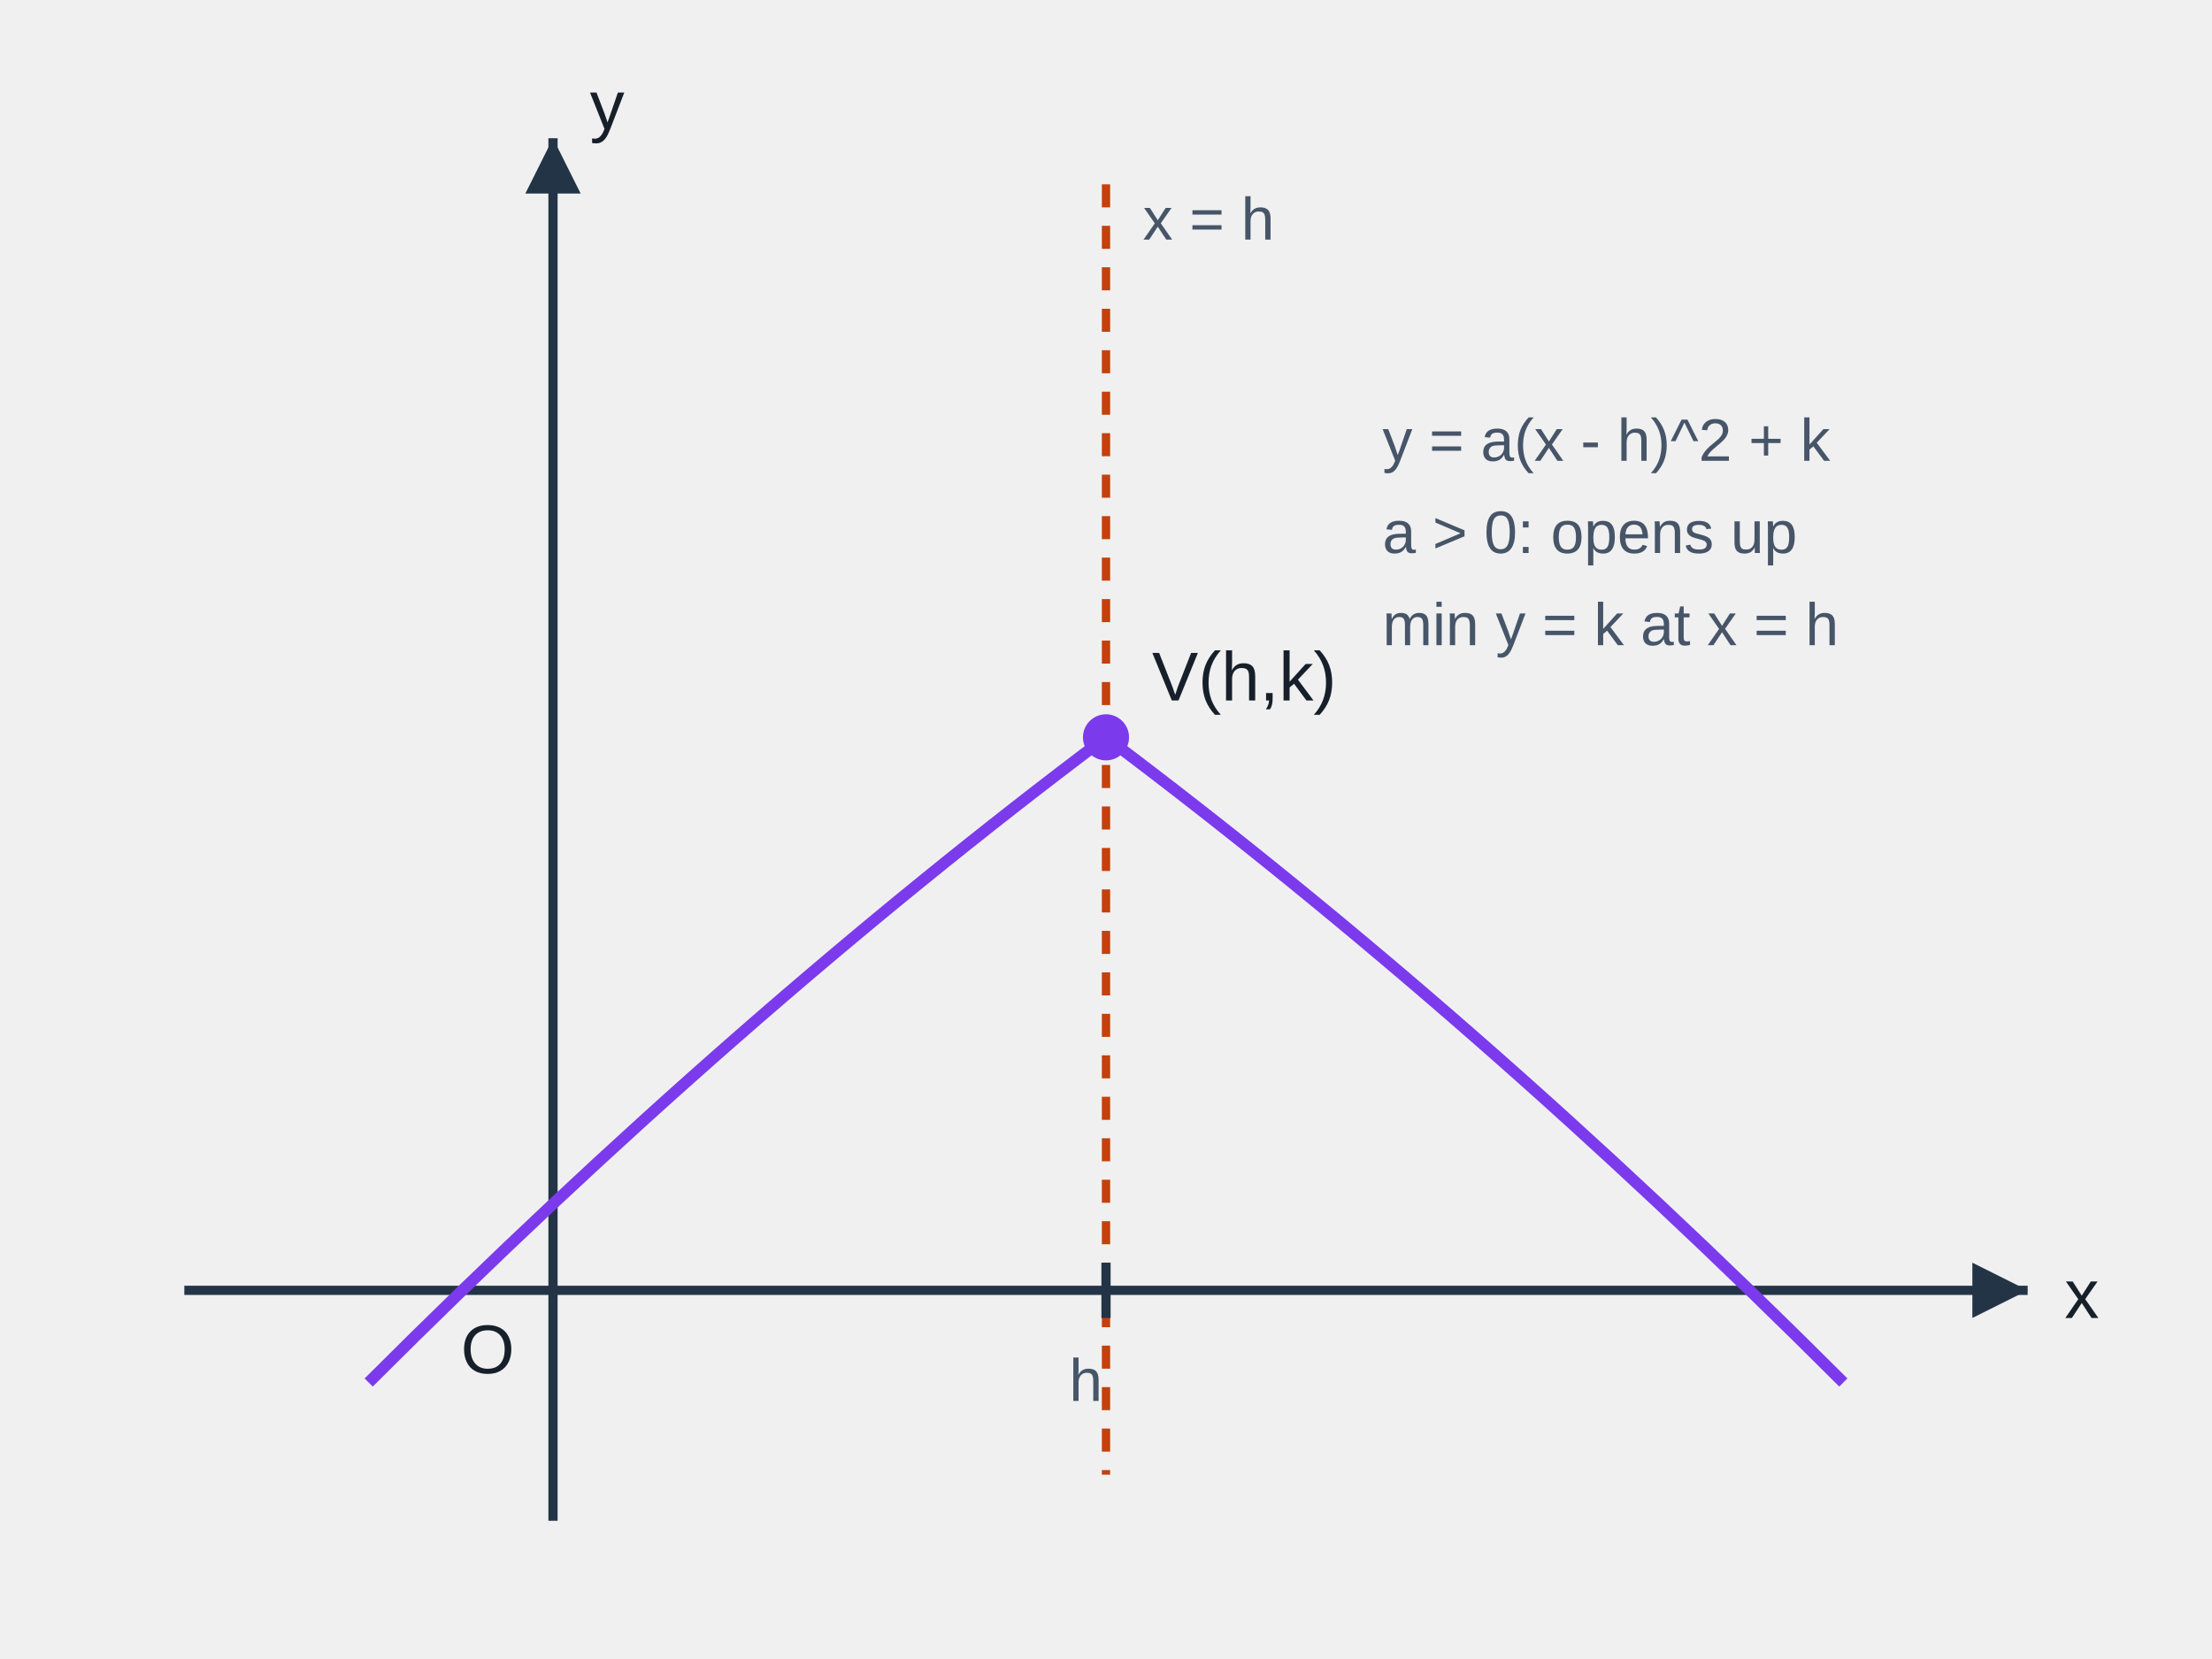
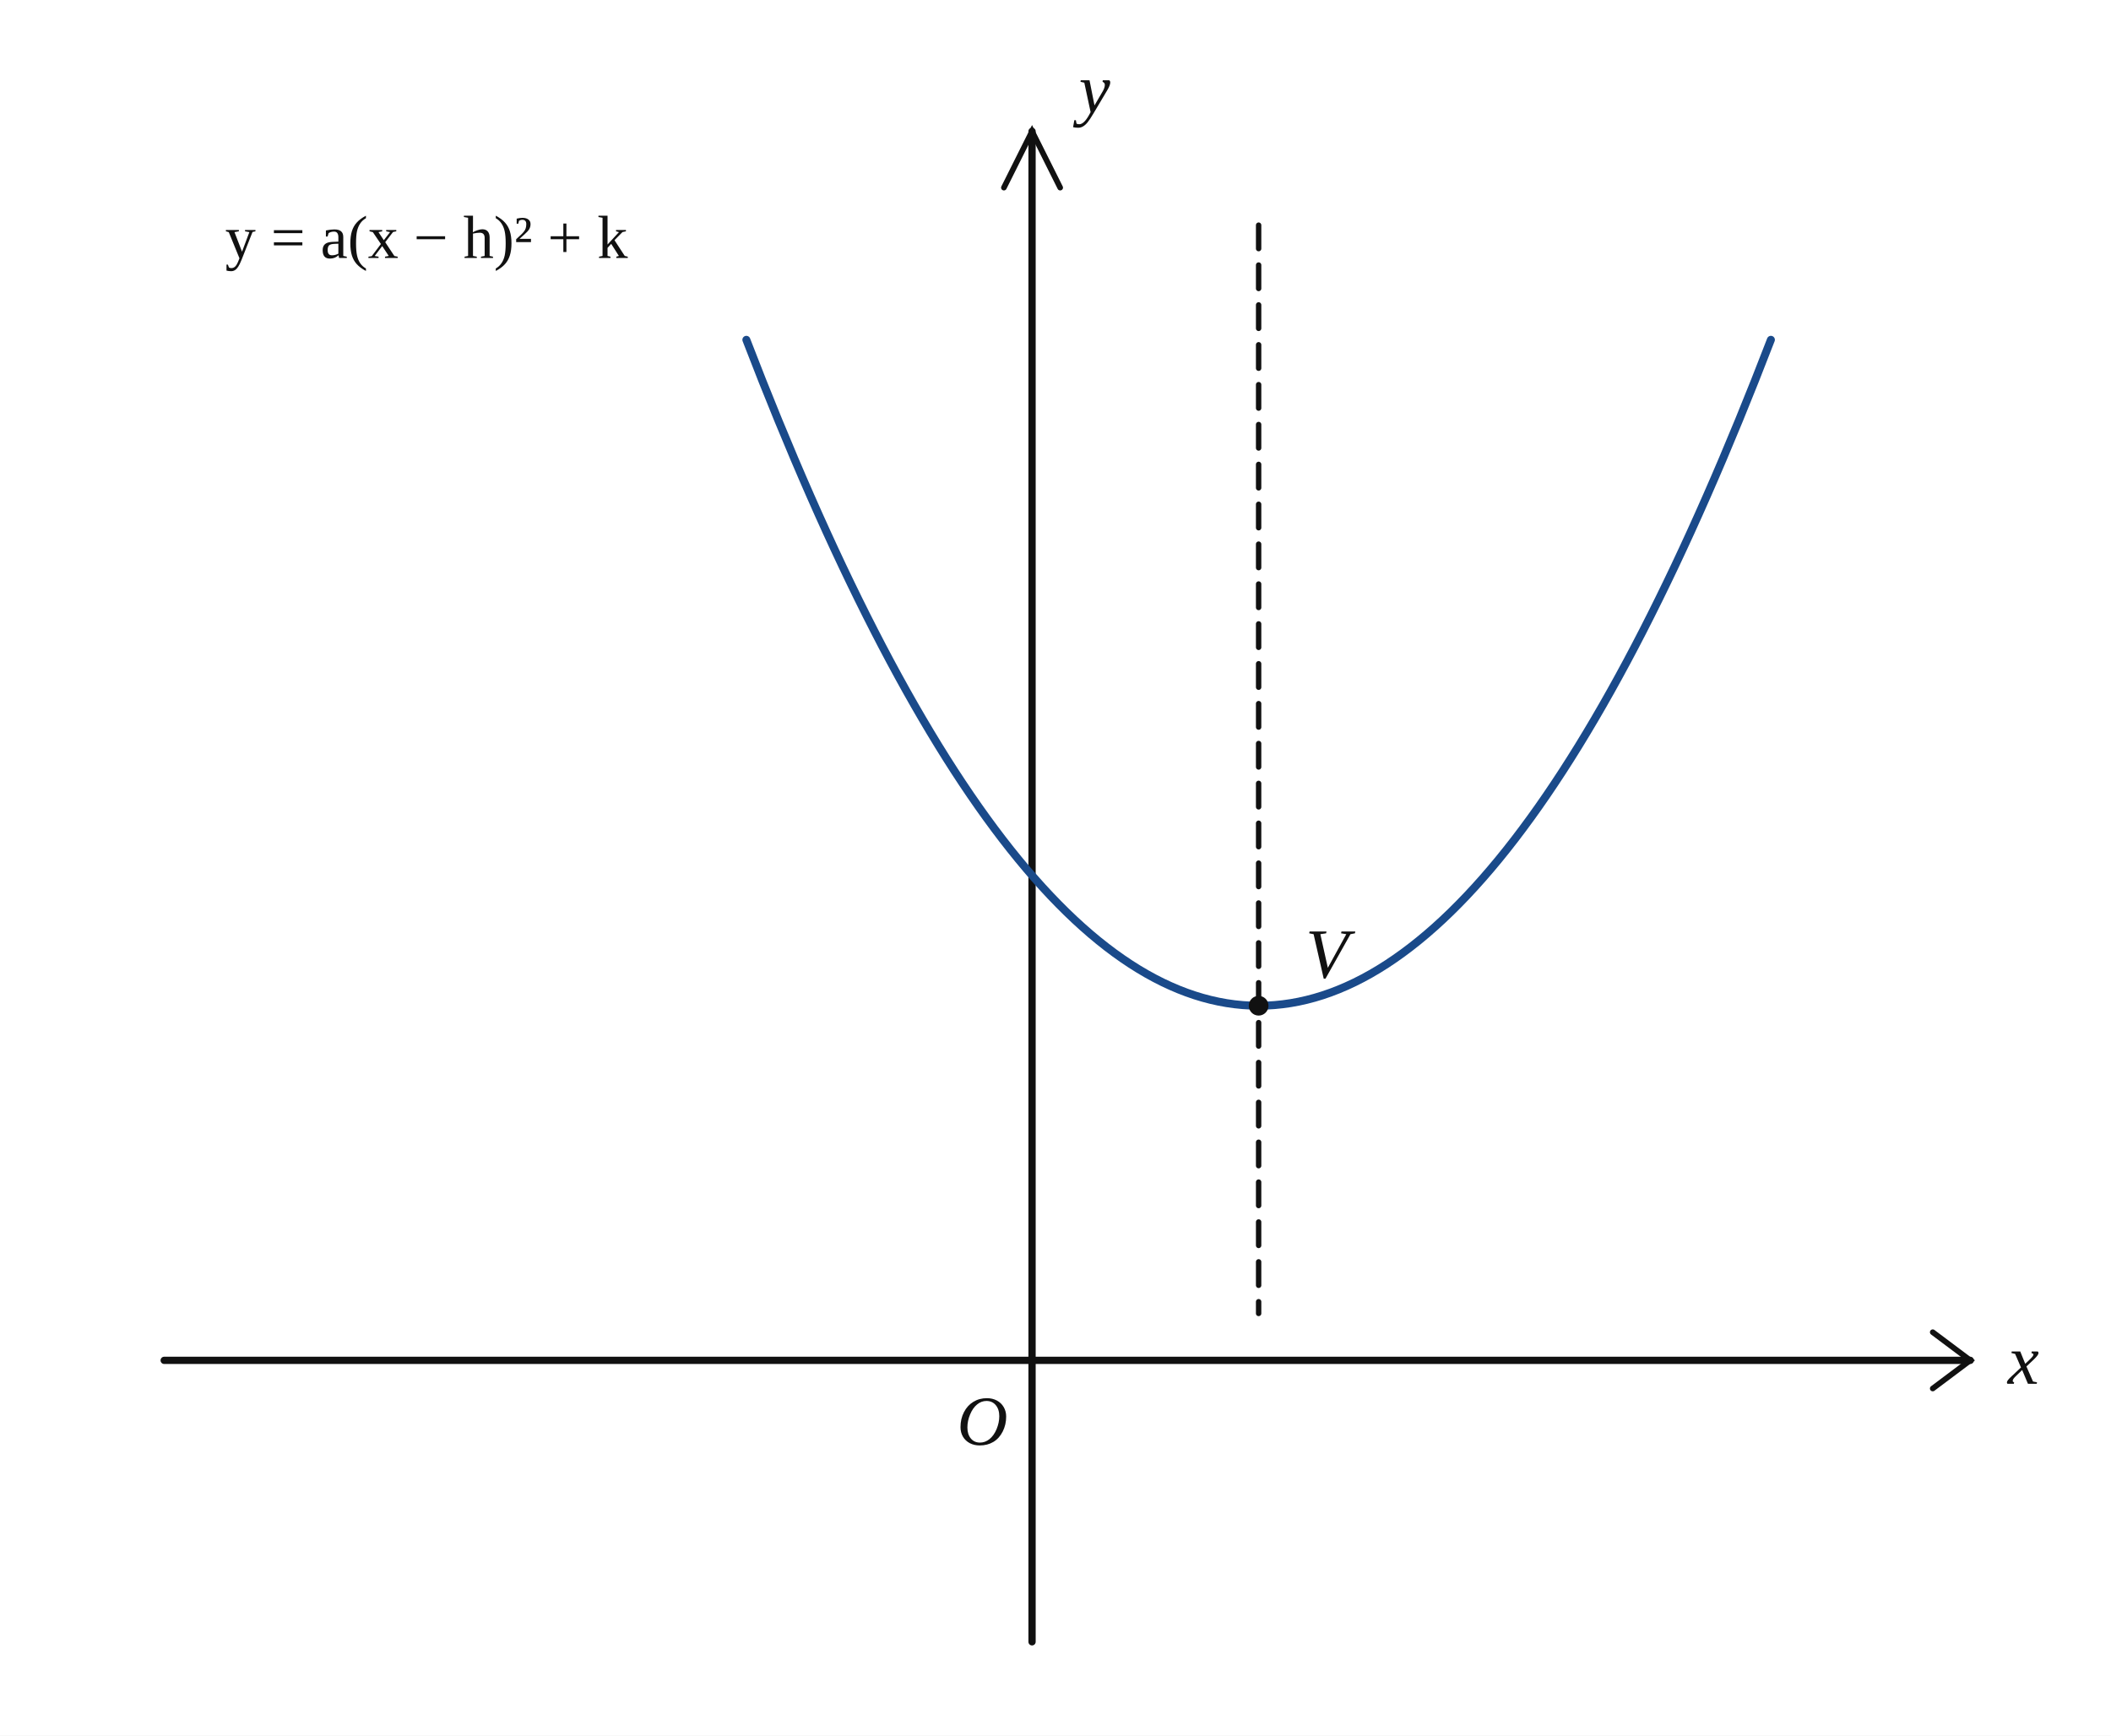
- <svg xmlns="http://www.w3.org/2000/svg" viewBox="0 0 480 360" role="img" aria-label="Quadratic parabola in vertex form">
+ <svg xmlns="http://www.w3.org/2000/svg" viewBox="0 0 450 370" role="img">
  <defs>
-     <style>
-       .ax{stroke:#243447;stroke-width:2;fill:none}
-       .p{stroke:#7c3aed;stroke-width:2.5;fill:none}
-       .sy{stroke:#c2410c;stroke-width:1.8;stroke-dasharray:5 4;fill:none}
-       .t{font:15px Arial,sans-serif;fill:#17202a}
-       .s{font:13px Arial,sans-serif;fill:#475569}
-       .v{fill:#7c3aed}
-     </style>
-     <marker id="arr4" markerWidth="8" markerHeight="8" refX="6" refY="3" orient="auto">
-       <path d="M0,0 L6,3 L0,6 Z" fill="#243447" />
-     </marker>
+     <style type="text/css">
+ .L{fill:none;stroke:#111;stroke-width:1.55;stroke-linecap:round;stroke-linejoin:round}
+ .A{fill:none;stroke:#111;stroke-width:1.2;stroke-linecap:round}
+ .D{fill:none;stroke:#111;stroke-width:1.15;stroke-dasharray:5 3.5;stroke-linecap:round}
+ .H{fill:none;stroke:#1a4a8a;stroke-width:1.7;stroke-linecap:round;stroke-linejoin:round}
+ .P{fill:#111;stroke:none}
+ .T{font-family:"Times New Roman",Times,serif;font-size:15px;font-style:italic;fill:#111}
+ .N{font-family:"Times New Roman",Times,serif;font-size:13px;fill:#111}
+ .S{font-family:"SimSun","Songti SC",serif;font-size:13px;fill:#111}
+ </style>
  </defs>
-   <line class="ax" x1="40" y1="280" x2="440" y2="280" marker-end="url(#arr4)" />
-   <line class="ax" x1="120" y1="330" x2="120" y2="30" marker-end="url(#arr4)" />
-   <text class="t" x="448" y="286">x</text>
-   <text class="t" x="128" y="28">y</text>
-   <text class="t" x="100" y="298">O</text>
-   <path class="p" d="M80,300 Q160,220 240,160 Q320,220 400,300" />
-   <line class="sy" x1="240" y1="40" x2="240" y2="320" />
-   <circle class="v" cx="240" cy="160" r="5" />
-   <text class="t" x="250" y="152">V(h,k)</text>
-   <text class="s" x="248" y="52">x = h</text>
-   <text class="s" x="300" y="100">y = a(x - h)^2 + k</text>
-   <text class="s" x="300" y="120">a &gt; 0: opens up</text>
-   <text class="s" x="300" y="140">min y = k at x = h</text>
-   <line class="ax" x1="240" y1="274" x2="240" y2="286" />
-   <text class="s" x="232" y="304">h</text>
+   <rect width="100%" height="100%" fill="#fff" />
+   <line class="L" x1="35.00" y1="290.00" x2="420.00" y2="290.00" />
+   <line class="L" x1="220.00" y1="350.00" x2="220.00" y2="28.00" />
+   <path class="A" d="M412,284 L420,290 L412,296" />
+   <path class="A" d="M214,40 L220,28 L226,40" />
+   <text class="T" x="428.00" y="295.00">x</text>
+   <text class="T" x="230.00" y="24.00">y</text>
+   <text class="T" x="204.00" y="308.00">O</text>
+   <path class="H" d="M159.10,72.44 Q268.30,356.36 377.50,72.44" />
+   <line class="D" x1="268.30" y1="48.00" x2="268.30" y2="280.00" />
+   <circle class="P" cx="268.30" cy="214.40" r="2.1" />
+   <text class="T" x="278.30" y="208.40">V</text>
+   <text class="N" x="48.00" y="55.00">y = a(x − h)² + k</text>
</svg>
